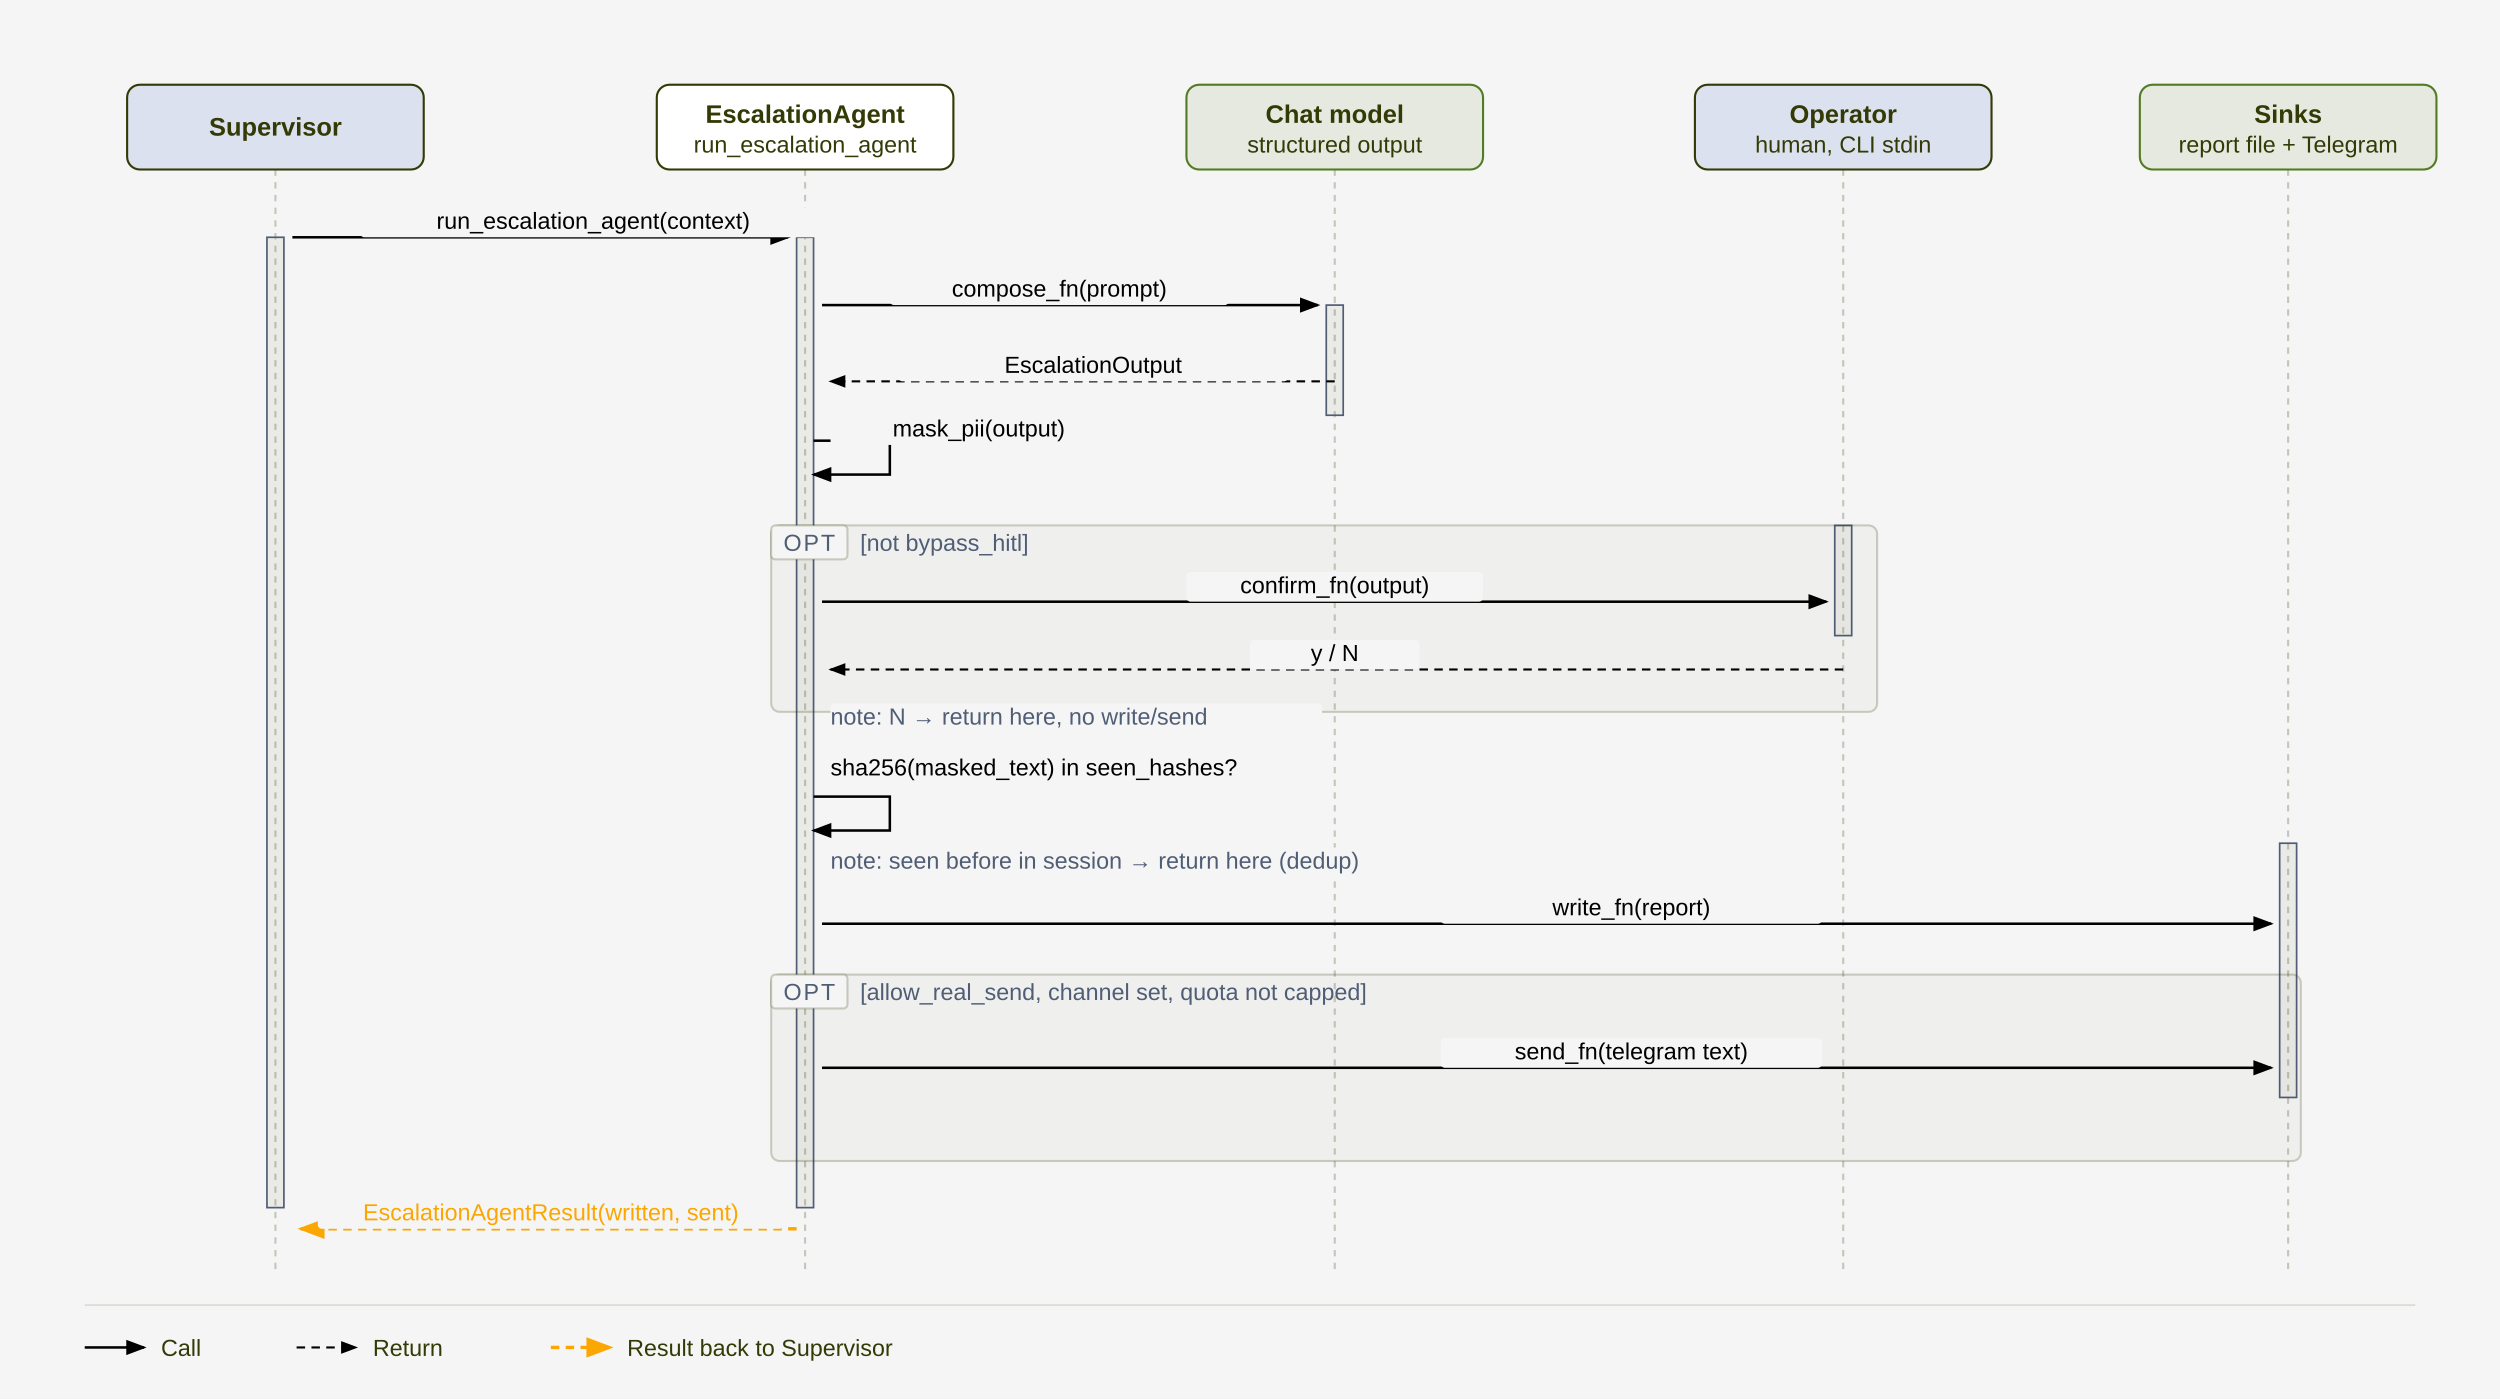
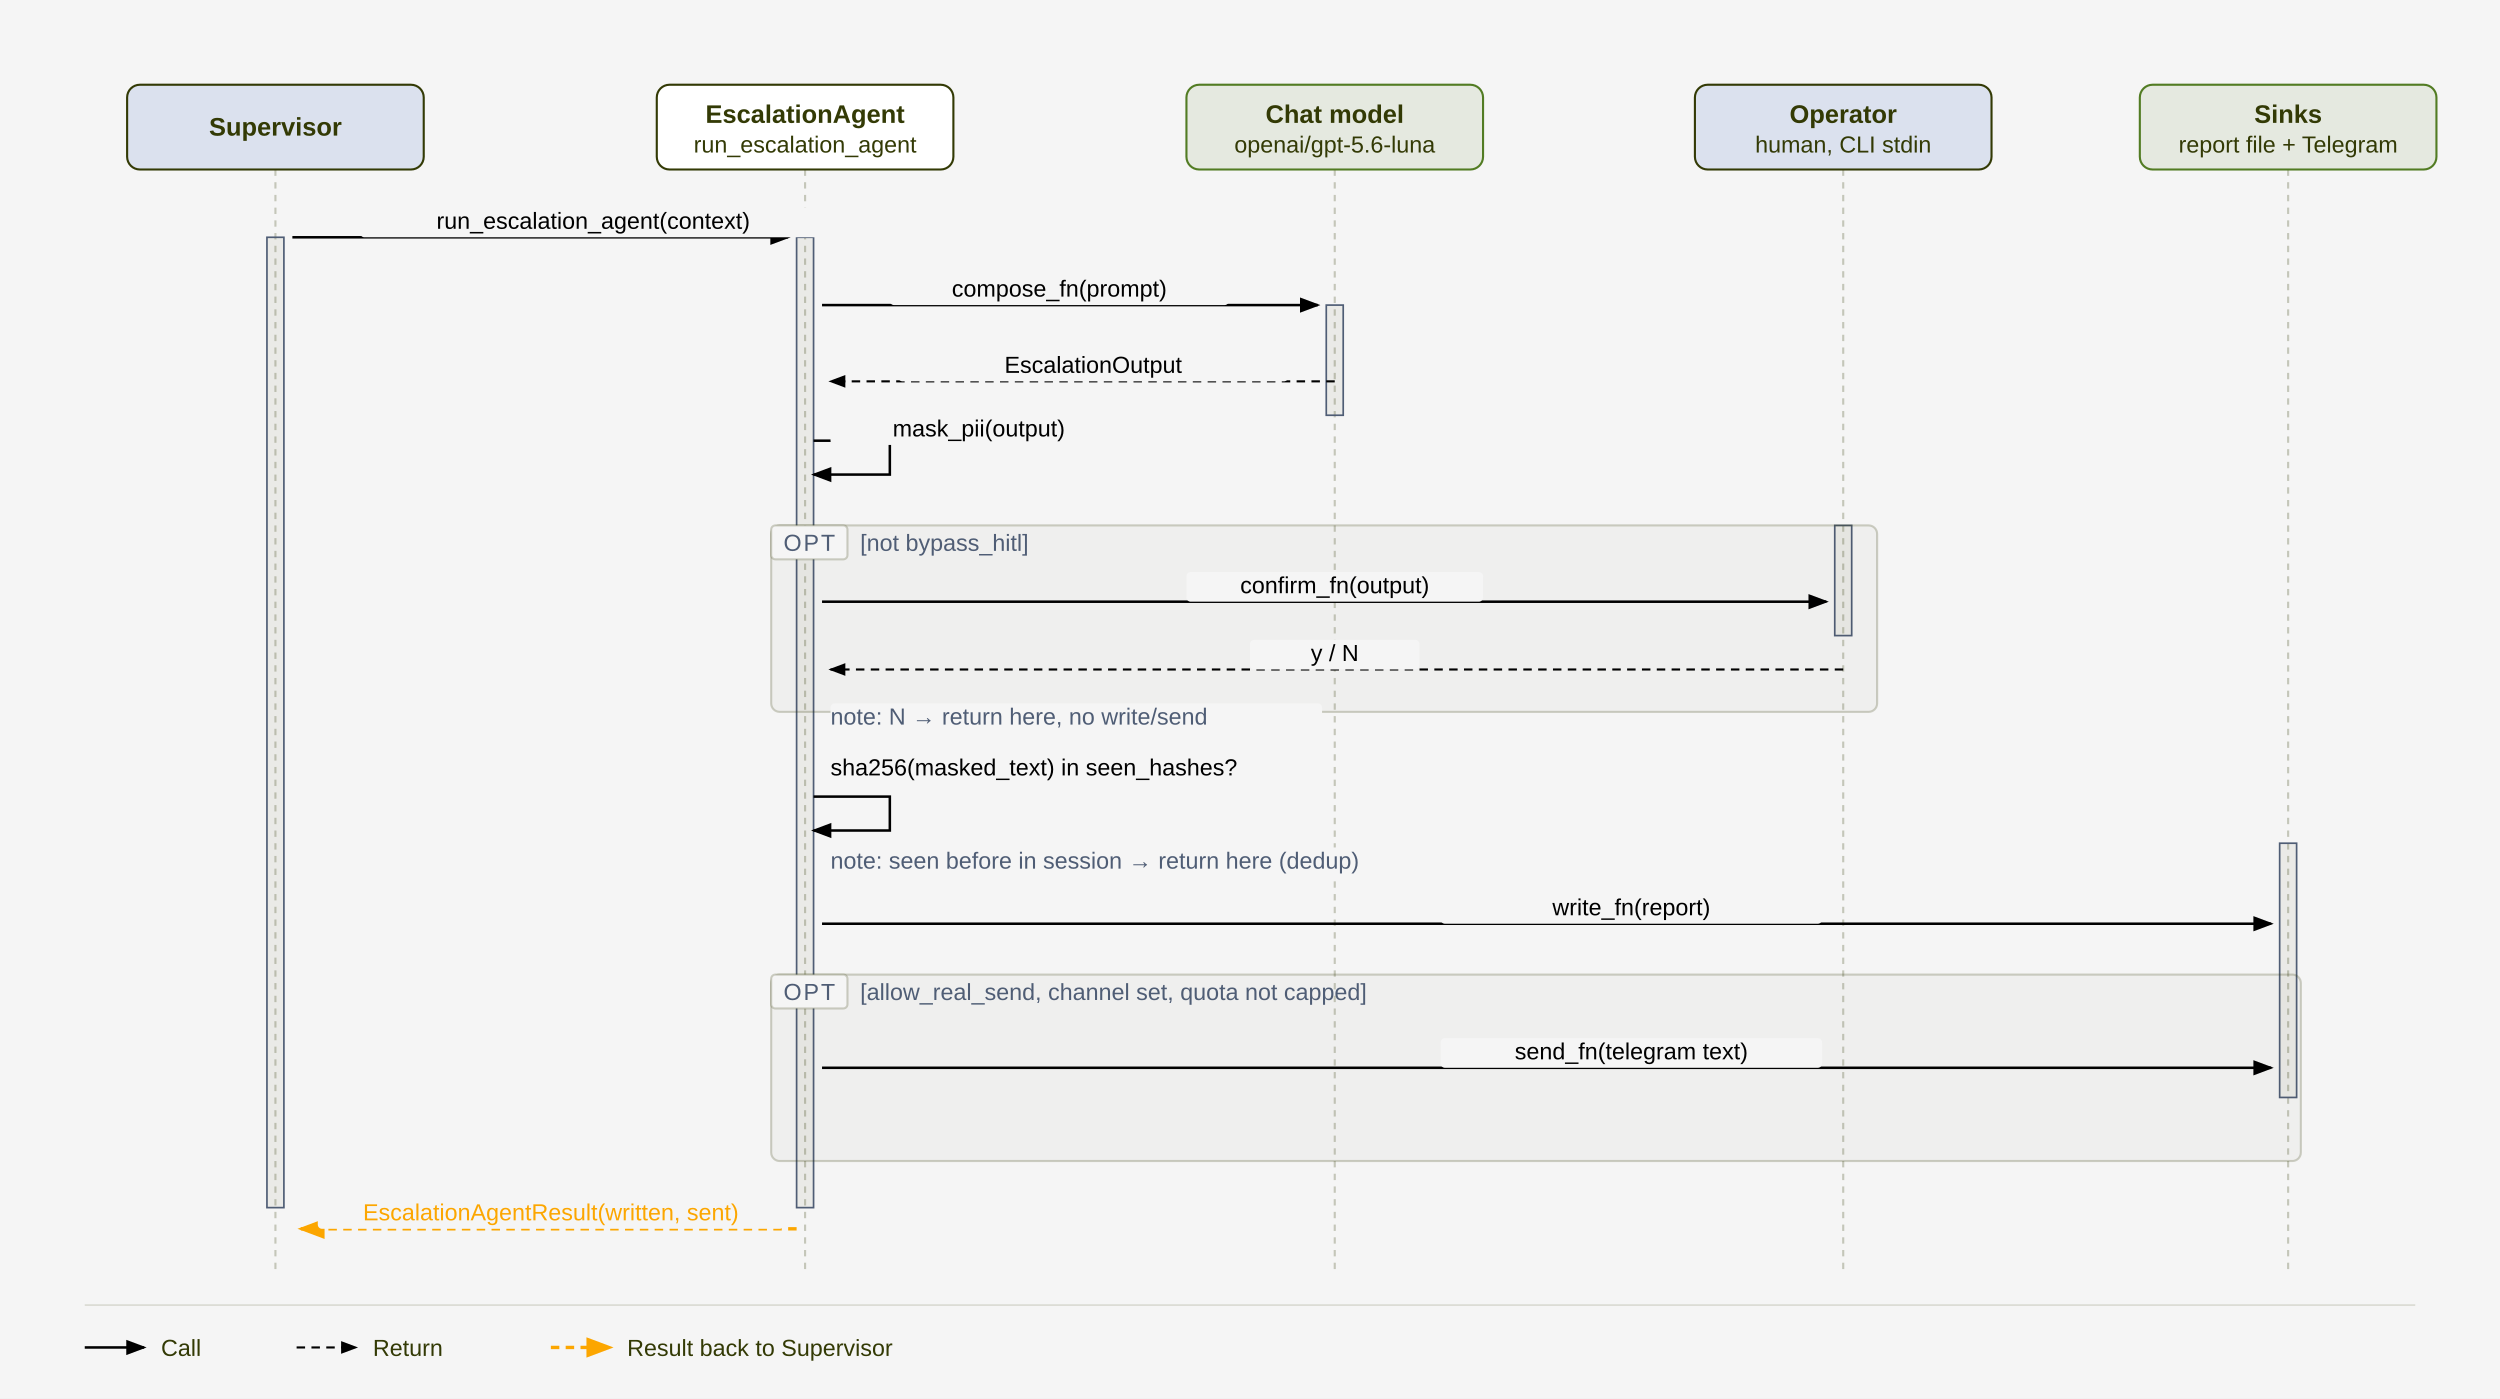
<svg xmlns="http://www.w3.org/2000/svg" viewBox="0 0 1180 660" role="img" aria-labelledby="escalation-seq-title escalation-seq-desc">
  <defs>
    <marker id="arrow" markerWidth="8" markerHeight="6" refX="7" refY="3" orient="auto">
      <polygon points="0 0, 8 3, 0 6" fill="#000000" />
    </marker>
    <marker id="arrow-accent" markerWidth="8" markerHeight="6" refX="7" refY="3" orient="auto">
      <polygon points="0 0, 8 3, 0 6" fill="#FCA600" />
    </marker>
  </defs>
  <rect width="100%" height="100%" fill="#f5f5f5" />
  <line x1="130" y1="80" x2="130" y2="600" stroke="rgba(51,58,5,0.25)" stroke-width="1" stroke-dasharray="3,3" />
  <line x1="380" y1="80" x2="380" y2="600" stroke="rgba(51,58,5,0.25)" stroke-width="1" stroke-dasharray="3,3" />
  <line x1="630" y1="80" x2="630" y2="600" stroke="rgba(51,58,5,0.25)" stroke-width="1" stroke-dasharray="3,3" />
  <line x1="870" y1="80" x2="870" y2="600" stroke="rgba(51,58,5,0.25)" stroke-width="1" stroke-dasharray="3,3" />
  <line x1="1080" y1="80" x2="1080" y2="600" stroke="rgba(51,58,5,0.25)" stroke-width="1" stroke-dasharray="3,3" />
  <rect x="126" y="112" width="8" height="458" fill="rgba(51,58,5,0.06)" stroke="#4f5d75" stroke-width="0.8" />
  <rect x="376" y="112" width="8" height="458" fill="rgba(51,58,5,0.06)" stroke="#4f5d75" stroke-width="0.8" />
  <rect x="626" y="144" width="8" height="52" fill="rgba(51,58,5,0.06)" stroke="#4f5d75" stroke-width="0.8" />
  <rect x="866" y="248" width="8" height="52" fill="rgba(51,58,5,0.06)" stroke="#4f5d75" stroke-width="0.8" />
  <rect x="1076" y="398" width="8" height="120" fill="rgba(51,58,5,0.06)" stroke="#4f5d75" stroke-width="0.8" />
  <line x1="138" y1="112" x2="372" y2="112" stroke="#000000" stroke-width="1.2" marker-end="url(#arrow)" />
  <rect x="170" y="98" width="220" height="14" rx="2" fill="#f5f5f5" />
  <text x="280" y="108" fill="#000000" font-size="11" font-family="Arial, sans-serif" text-anchor="middle">run_escalation_agent(context)</text>
  <line x1="388" y1="144" x2="622" y2="144" stroke="#000000" stroke-width="1.2" marker-end="url(#arrow)" />
  <rect x="420" y="130" width="160" height="14" rx="2" fill="#f5f5f5" />
  <text x="500" y="140" fill="#000000" font-size="11" font-family="Arial, sans-serif" text-anchor="middle">compose_fn(prompt)</text>

       EscalationAgent --&gt;
      <line x1="630" y1="180" x2="392" y2="180" stroke="#000000" stroke-width="1" stroke-dasharray="4,3" marker-end="url(#arrow)" />
  <rect x="424" y="166" width="184" height="14" rx="2" fill="#f5f5f5" />
  <text x="516" y="176" fill="#000000" font-size="11" font-family="Arial, sans-serif" text-anchor="middle">EscalationOutput</text>
  <path d="M 384,208 H 420 V 224 H 384" fill="none" stroke="#000000" stroke-width="1.2" marker-end="url(#arrow)" />
  <rect x="392" y="196" width="140" height="14" rx="2" fill="#f5f5f5" />
  <text x="462" y="206" fill="#000000" font-size="11" font-family="Arial, sans-serif" text-anchor="middle">mask_pii(output)</text>
  <rect x="364" y="248" width="522" height="88" rx="4" fill="rgba(51,58,5,0.03)" stroke="rgba(51,58,5,0.22)" stroke-width="1" />
  <rect x="364" y="248" width="36" height="16" rx="2" fill="#f5f5f5" stroke="rgba(51,58,5,0.22)" stroke-width="1" />
  <text x="382" y="260" fill="#4f5d75" font-size="11" font-family="Arial, sans-serif" text-anchor="middle" letter-spacing="0.08em">OPT</text>
  <text x="406" y="260" fill="#4f5d75" font-size="11" font-family="Arial, sans-serif">[not bypass_hitl]</text>
  <line x1="388" y1="284" x2="862" y2="284" stroke="#000000" stroke-width="1.2" marker-end="url(#arrow)" />
  <rect x="560" y="270" width="140" height="14" rx="2" fill="#f5f5f5" />
  <text x="630" y="280" fill="#000000" font-size="11" font-family="Arial, sans-serif" text-anchor="middle">confirm_fn(output)</text>

       EscalationAgent --&gt;
      <line x1="870" y1="316" x2="392" y2="316" stroke="#000000" stroke-width="1" stroke-dasharray="4,3" marker-end="url(#arrow)" />
  <rect x="590" y="302" width="80" height="14" rx="2" fill="#f5f5f5" />
  <text x="630" y="312" fill="#000000" font-size="11" font-family="Arial, sans-serif" text-anchor="middle">y / N</text>
  <rect x="392" y="332" width="232" height="14" rx="2" fill="#f5f5f5" />
  <text x="392" y="342" fill="#4f5d75" font-size="11" font-family="Arial, sans-serif">note: N → return here, no write/send</text>
  <rect x="392" y="356" width="232" height="14" rx="2" fill="#f5f5f5" />
  <text x="392" y="366" fill="#000000" font-size="11" font-family="Arial, sans-serif">sha256(masked_text) in seen_hashes?</text>
  <path d="M 384,376 H 420 V 392 H 384" fill="none" stroke="#000000" stroke-width="1.2" marker-end="url(#arrow)" />
  <rect x="392" y="400" width="320" height="14" rx="2" fill="#f5f5f5" />
  <text x="392" y="410" fill="#4f5d75" font-size="11" font-family="Arial, sans-serif">note: seen before in session → return here (dedup)</text>
  <line x1="388" y1="436" x2="1072" y2="436" stroke="#000000" stroke-width="1.2" marker-end="url(#arrow)" />
  <rect x="680" y="422" width="180" height="14" rx="2" fill="#f5f5f5" />
  <text x="770" y="432" fill="#000000" font-size="11" font-family="Arial, sans-serif" text-anchor="middle">write_fn(report)</text>
  <rect x="364" y="460" width="722" height="88" rx="4" fill="rgba(51,58,5,0.03)" stroke="rgba(51,58,5,0.22)" stroke-width="1" />
  <rect x="364" y="460" width="36" height="16" rx="2" fill="#f5f5f5" stroke="rgba(51,58,5,0.22)" stroke-width="1" />
  <text x="382" y="472" fill="#4f5d75" font-size="11" font-family="Arial, sans-serif" text-anchor="middle" letter-spacing="0.08em">OPT</text>
  <text x="406" y="472" fill="#4f5d75" font-size="11" font-family="Arial, sans-serif">[allow_real_send, channel set, quota not capped]</text>
  <line x1="388" y1="504" x2="1072" y2="504" stroke="#000000" stroke-width="1.2" marker-end="url(#arrow)" />
  <rect x="680" y="490" width="180" height="14" rx="2" fill="#f5f5f5" />
  <text x="770" y="500" fill="#000000" font-size="11" font-family="Arial, sans-serif" text-anchor="middle">send_fn(telegram text)</text>

       Supervisor (headline return, accent) --&gt;
      <line x1="376" y1="580" x2="142" y2="580" stroke="#FCA600" stroke-width="1.6" stroke-dasharray="4,3" marker-end="url(#arrow-accent)" />
  <rect x="150" y="566" width="220" height="14" rx="2" fill="#f5f5f5" />
  <text x="260" y="576" fill="#FCA600" font-size="11" font-family="Arial, sans-serif" text-anchor="middle">EscalationAgentResult(written, sent)</text>
  <rect x="60" y="40" width="140" height="40" rx="6" fill="rgba(157,177,221,0.30)" stroke="#333A05" stroke-width="1" />
  <text x="130" y="64" fill="#333A05" font-size="12" font-weight="700" font-family="Arial, sans-serif" text-anchor="middle">Supervisor</text>
  <rect x="310" y="40" width="140" height="40" rx="6" fill="#ffffff" stroke="#333A05" stroke-width="1" />
  <text x="380" y="58" fill="#333A05" font-size="12" font-weight="700" font-family="Arial, sans-serif" text-anchor="middle">EscalationAgent</text>
  <text x="380" y="72" fill="#333A05" font-size="11" font-family="Arial, sans-serif" text-anchor="middle">run_escalation_agent</text>
  <rect x="560" y="40" width="140" height="40" rx="6" fill="rgba(82,124,35,0.10)" stroke="#527C23" stroke-width="1" />
  <text x="630" y="58" fill="#333A05" font-size="12" font-weight="700" font-family="Arial, sans-serif" text-anchor="middle">Chat model</text>
-   <text x="630" y="72" fill="#333A05" font-size="11" font-family="Arial, sans-serif" text-anchor="middle">structured output</text>
+   <text x="630" y="72" fill="#333A05" font-size="11" font-family="Arial, sans-serif" text-anchor="middle">openai/gpt-5.6-luna</text>
  <rect x="800" y="40" width="140" height="40" rx="6" fill="rgba(157,177,221,0.30)" stroke="#333A05" stroke-width="1" />
  <text x="870" y="58" fill="#333A05" font-size="12" font-weight="700" font-family="Arial, sans-serif" text-anchor="middle">Operator</text>
  <text x="870" y="72" fill="#333A05" font-size="11" font-family="Arial, sans-serif" text-anchor="middle">human, CLI stdin</text>
  <rect x="1010" y="40" width="140" height="40" rx="6" fill="rgba(82,124,35,0.10)" stroke="#527C23" stroke-width="1" />
  <text x="1080" y="58" fill="#333A05" font-size="12" font-weight="700" font-family="Arial, sans-serif" text-anchor="middle">Sinks</text>
  <text x="1080" y="72" fill="#333A05" font-size="11" font-family="Arial, sans-serif" text-anchor="middle">report file + Telegram</text>
  <line x1="40" y1="616" x2="1140" y2="616" stroke="rgba(51,58,5,0.14)" stroke-width="0.8" />
  <line x1="40" y1="636" x2="68" y2="636" stroke="#000000" stroke-width="1.2" marker-end="url(#arrow)" />
  <text x="76" y="640" fill="#333A05" font-size="11" font-family="Arial, sans-serif">Call</text>
  <line x1="140" y1="636" x2="168" y2="636" stroke="#000000" stroke-width="1" stroke-dasharray="4,3" marker-end="url(#arrow)" />
  <text x="176" y="640" fill="#333A05" font-size="11" font-family="Arial, sans-serif">Return</text>
  <line x1="260" y1="636" x2="288" y2="636" stroke="#FCA600" stroke-width="1.6" stroke-dasharray="4,3" marker-end="url(#arrow-accent)" />
  <text x="296" y="640" fill="#333A05" font-size="11" font-family="Arial, sans-serif">Result back to Supervisor</text>
</svg>
